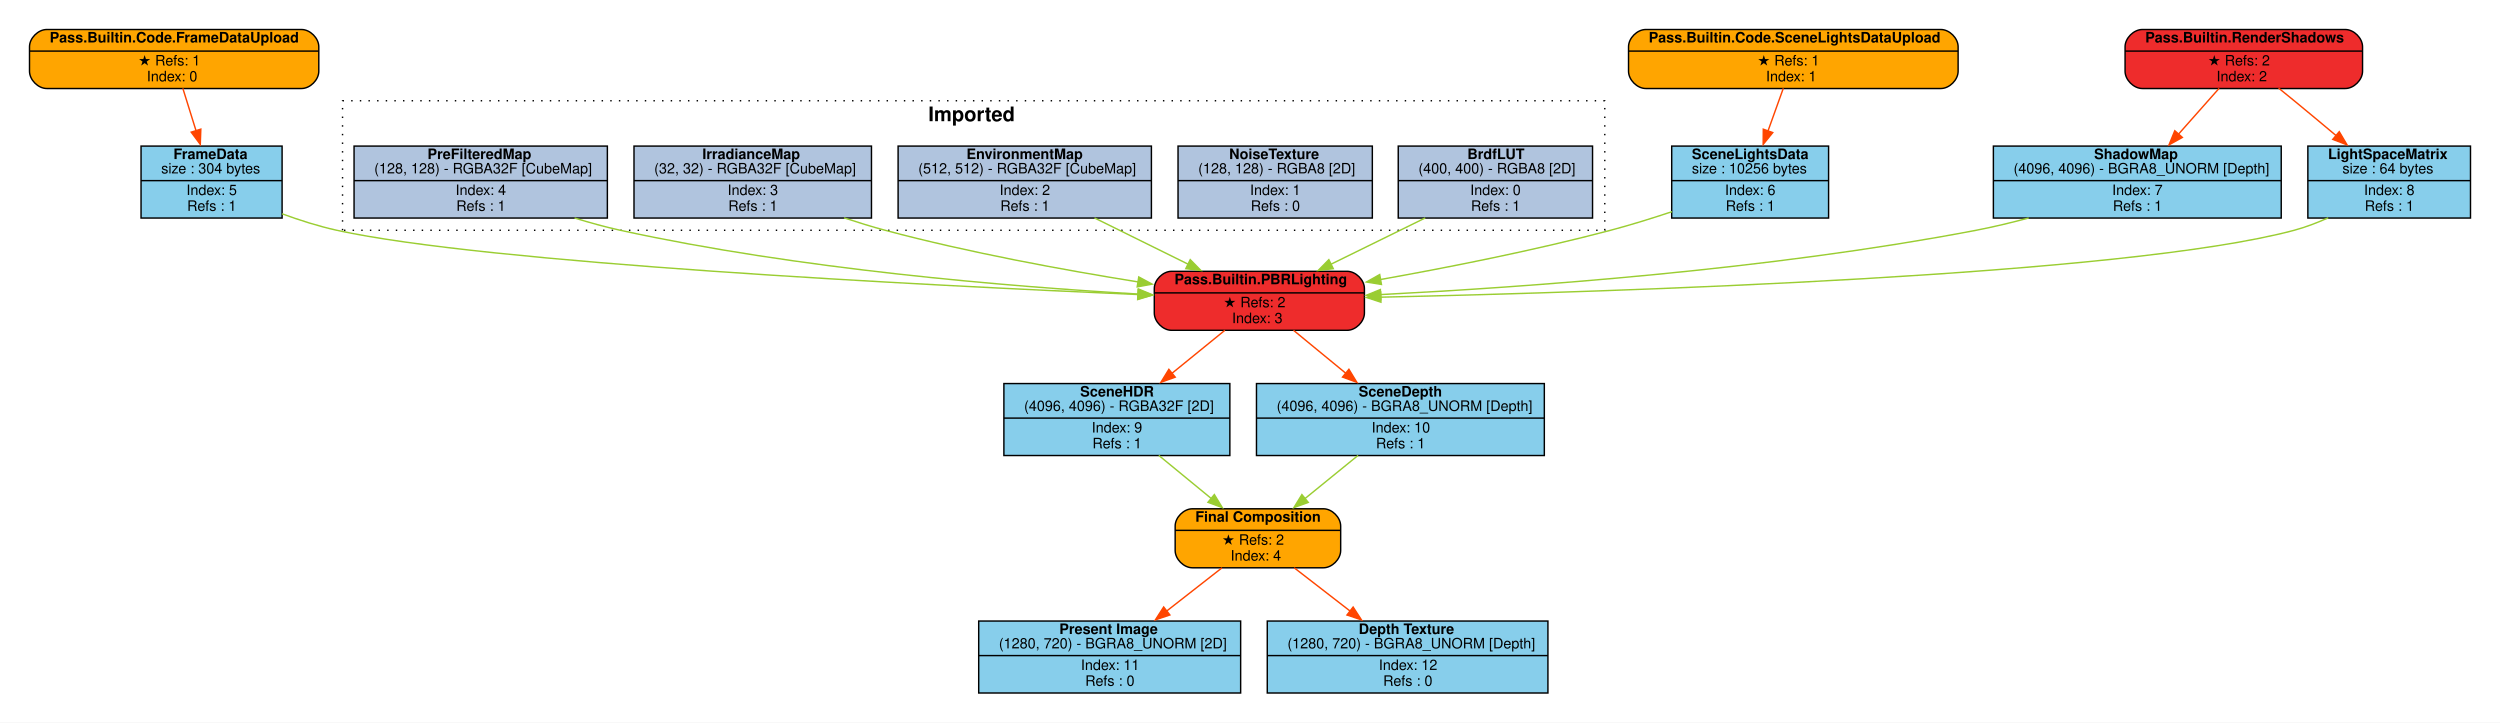
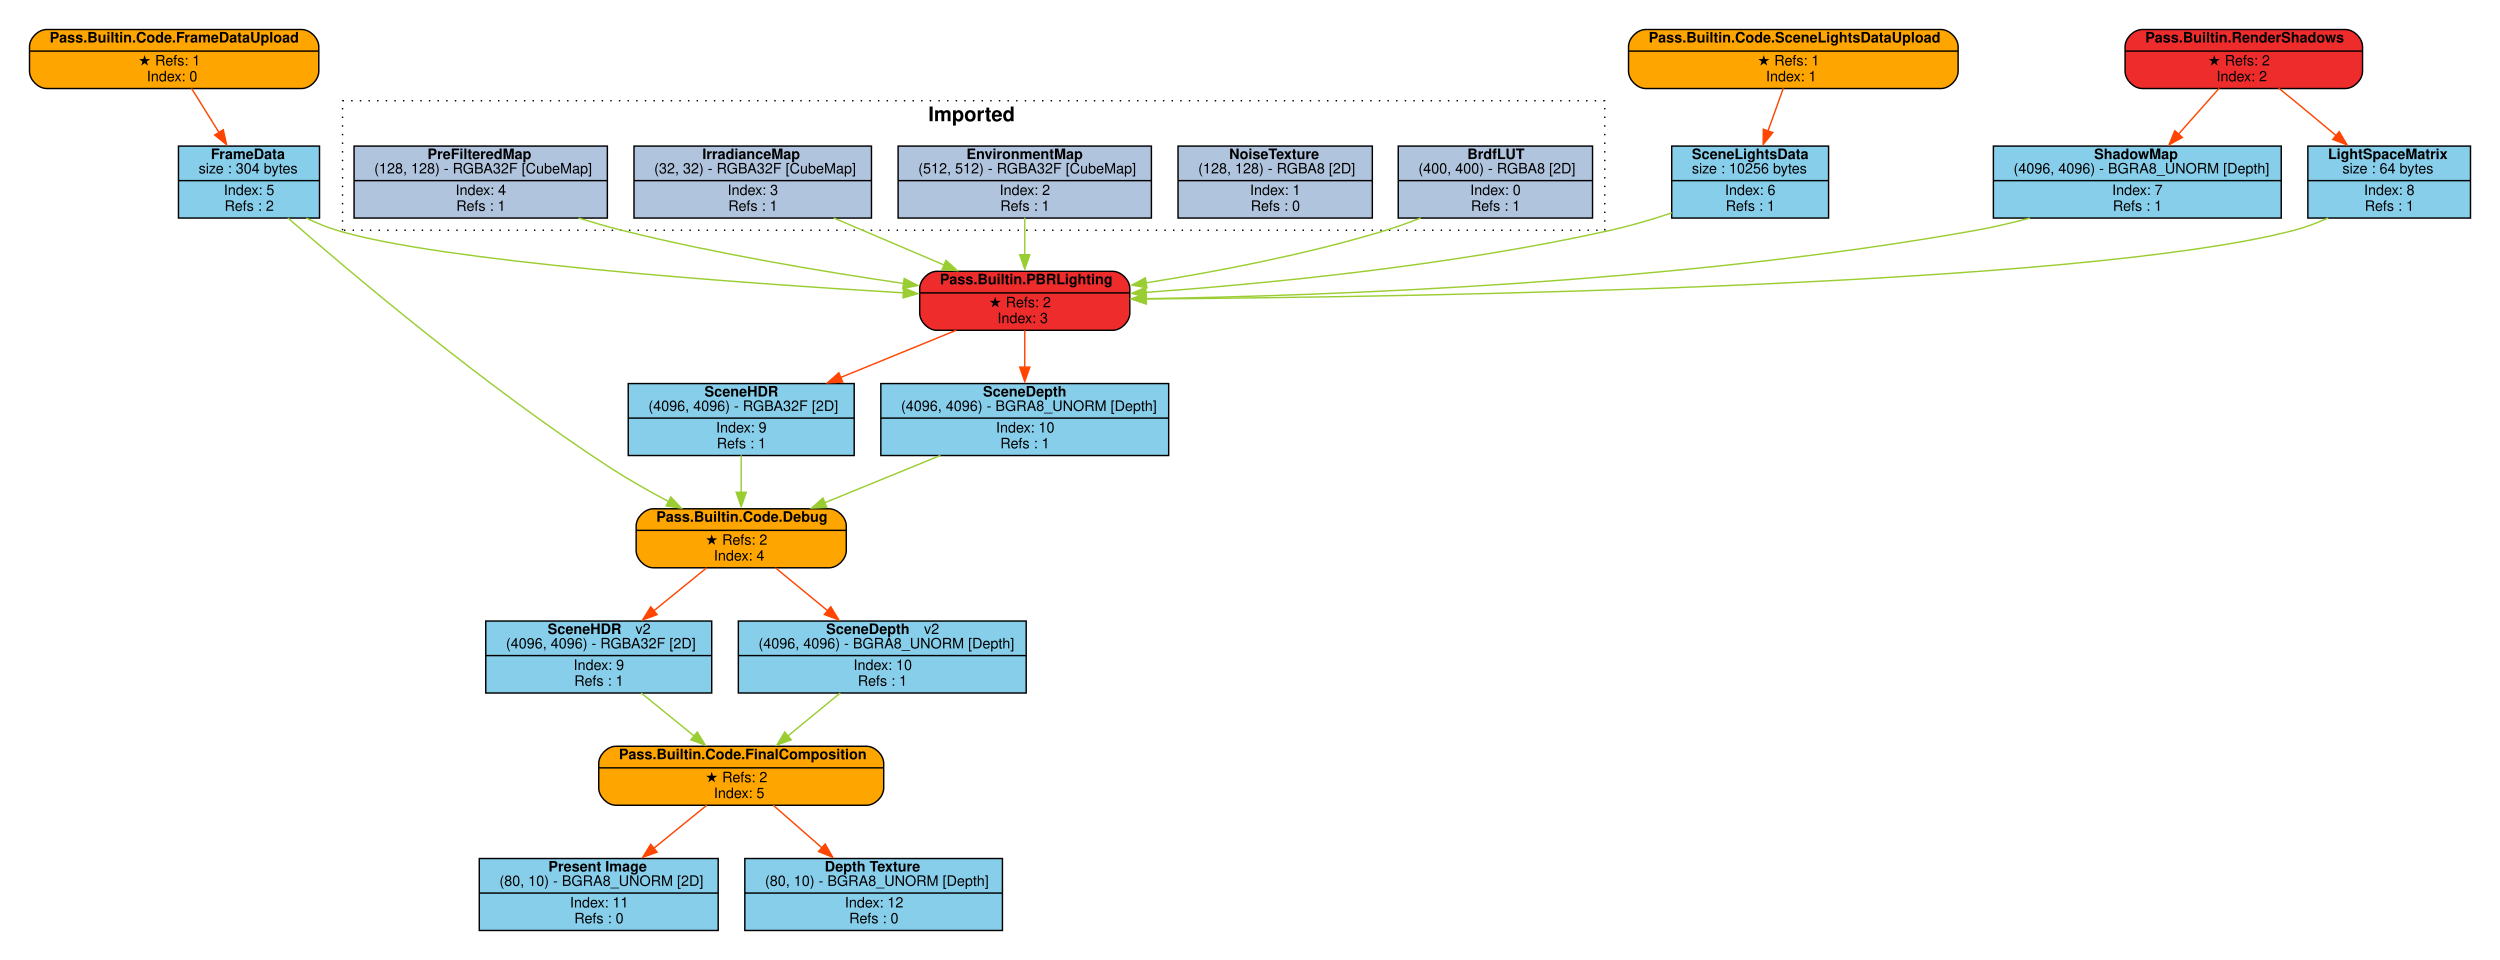
- <svg xmlns="http://www.w3.org/2000/svg" width="1737pt" height="502pt" viewBox="0.00 0.00 1737.00 502.00">
-   <g id="graph0" class="graph" transform="scale(1 1) rotate(0) translate(4 498)">
-     <polygon fill="white" stroke="none" points="-4,4 -4,-498 1733,-498 1733,4 -4,4" />
-     <g id="clust21" class="cluster">
- </g>
-     <g id="clust20" class="cluster">
+ <svg xmlns="http://www.w3.org/2000/svg" width="1737pt" height="667pt" viewBox="0.00 0.00 1737.00 667.00">
+   <g id="graph0" class="graph" transform="scale(1 1) rotate(0) translate(4 663)">
+     <polygon fill="white" stroke="none" points="-4,4 -4,-663 1733,-663 1733,4 -4,4" />
+     <g id="clust25" class="cluster">
+ </g>
+     <g id="clust24" class="cluster">
+ </g>
+     <g id="clust27" class="cluster">
+ </g>
+     <g id="clust26" class="cluster">
</g>
    <g id="clust22" class="cluster">
</g>
-     <g id="clust19" class="cluster">
- </g>
    <g id="clust23" class="cluster">
</g>
-     <g id="clust24" class="cluster">
-       <polygon fill="none" stroke="black" stroke-dasharray="1,5" points="234,-338 234,-428 1111,-428 1111,-338 234,-338" />
-       <text text-anchor="start" x="637" y="-413.8" font-family="Helvetica,sans-Serif" font-size="14.00"> </text>
-       <text text-anchor="start" x="641" y="-413.8" font-family="Helvetica,sans-Serif" font-weight="bold" font-size="14.00">Imported</text>
-       <text text-anchor="start" x="704" y="-413.8" font-family="Helvetica,sans-Serif" font-size="14.00"> </text>
+     <g id="clust28" class="cluster">
+       <polygon fill="none" stroke="black" stroke-dasharray="1,5" points="234,-503 234,-593 1111,-593 1111,-503 234,-503" />
+       <text text-anchor="start" x="637" y="-578.8" font-family="Helvetica,sans-Serif" font-size="14.00"> </text>
+       <text text-anchor="start" x="641" y="-578.8" font-family="Helvetica,sans-Serif" font-weight="bold" font-size="14.00">Imported</text>
+       <text text-anchor="start" x="704" y="-578.8" font-family="Helvetica,sans-Serif" font-size="14.00"> </text>
    </g>
    <g id="node1" class="node">
-       <path fill="orange" stroke="black" d="M28.5,-436.5C28.5,-436.5 205.5,-436.5 205.5,-436.5 211.5,-436.5 217.5,-442.5 217.5,-448.5 217.5,-448.5 217.5,-465.5 217.5,-465.5 217.5,-471.5 211.5,-477.5 205.5,-477.5 205.5,-477.5 28.5,-477.5 28.5,-477.5 22.5,-477.5 16.5,-471.5 16.5,-465.5 16.5,-465.5 16.5,-448.5 16.5,-448.5 16.5,-442.5 22.5,-436.5 28.5,-436.5" />
-       <text text-anchor="start" x="30.5" y="-468.5" font-family="Helvetica,sans-Serif" font-weight="bold" font-size="10.00">Pass.Builtin.Code.FrameDataUpload</text>
-       <polyline fill="none" stroke="black" points="16.5,-462.5 217.5,-462.5" />
-       <text text-anchor="start" x="92" y="-452.5" font-family="Helvetica,sans-Serif" font-size="10.00">★ Refs: 1</text>
-       <text text-anchor="start" x="98" y="-441.5" font-family="Helvetica,sans-Serif" font-size="10.00"> Index: 0</text>
+       <path fill="orange" stroke="black" d="M28.5,-601.5C28.5,-601.5 205.5,-601.5 205.5,-601.5 211.5,-601.5 217.5,-607.5 217.5,-613.5 217.5,-613.5 217.5,-630.5 217.5,-630.5 217.5,-636.5 211.5,-642.5 205.5,-642.5 205.5,-642.5 28.5,-642.5 28.5,-642.5 22.5,-642.5 16.5,-636.5 16.5,-630.5 16.5,-630.5 16.5,-613.5 16.5,-613.5 16.5,-607.5 22.5,-601.5 28.5,-601.5" />
+       <text text-anchor="start" x="30.5" y="-633.5" font-family="Helvetica,sans-Serif" font-weight="bold" font-size="10.00">Pass.Builtin.Code.FrameDataUpload</text>
+       <polyline fill="none" stroke="black" points="16.5,-627.5 217.5,-627.5" />
+       <text text-anchor="start" x="92" y="-617.5" font-family="Helvetica,sans-Serif" font-size="10.00">★ Refs: 1</text>
+       <text text-anchor="start" x="98" y="-606.5" font-family="Helvetica,sans-Serif" font-size="10.00"> Index: 0</text>
+     </g>
+     <g id="node12" class="node">
+       <polygon fill="skyblue" stroke="black" points="120,-511.5 120,-561.5 218,-561.5 218,-511.5 120,-511.5" />
+       <text text-anchor="start" x="142.5" y="-552.5" font-family="Helvetica,sans-Serif" font-weight="bold" font-size="10.00">FrameData</text>
+       <text text-anchor="start" x="134" y="-542.5" font-family="Helvetica,sans-Serif" font-size="10.00">size : 304 bytes</text>
+       <polyline fill="none" stroke="black" points="120,-537.5 218,-537.5" />
+       <text text-anchor="start" x="151.5" y="-527.5" font-family="Helvetica,sans-Serif" font-size="10.00">Index: 5</text>
+       <text text-anchor="start" x="152" y="-516.5" font-family="Helvetica,sans-Serif" font-size="10.00">Refs : 2</text>
+     </g>
+     <g id="edge1" class="edge">
+       <path fill="none" stroke="orangered" d="M129.06,-601.63C134.74,-592.51 141.69,-581.35 148.19,-570.92" />
+       <polygon fill="orangered" stroke="orangered" points="151.11,-572.86 153.42,-562.52 145.16,-569.16 151.11,-572.86" />
+     </g>
+     <g id="node2" class="node">
+       <path fill="orange" stroke="black" d="M1139.5,-601.5C1139.5,-601.5 1344.5,-601.5 1344.5,-601.5 1350.5,-601.5 1356.5,-607.5 1356.5,-613.5 1356.5,-613.5 1356.5,-630.5 1356.5,-630.5 1356.5,-636.5 1350.5,-642.5 1344.5,-642.5 1344.5,-642.5 1139.5,-642.5 1139.5,-642.5 1133.5,-642.5 1127.5,-636.5 1127.5,-630.5 1127.5,-630.5 1127.5,-613.5 1127.5,-613.5 1127.5,-607.5 1133.5,-601.5 1139.5,-601.5" />
+       <text text-anchor="start" x="1141.5" y="-633.5" font-family="Helvetica,sans-Serif" font-weight="bold" font-size="10.00">Pass.Builtin.Code.SceneLightsDataUpload</text>
+       <polyline fill="none" stroke="black" points="1127.5,-627.5 1356.5,-627.5" />
+       <text text-anchor="start" x="1217" y="-617.5" font-family="Helvetica,sans-Serif" font-size="10.00">★ Refs: 1</text>
+       <text text-anchor="start" x="1223" y="-606.5" font-family="Helvetica,sans-Serif" font-size="10.00"> Index: 1</text>
+     </g>
+     <g id="node13" class="node">
+       <polygon fill="skyblue" stroke="black" points="1157.5,-511.5 1157.5,-561.5 1266.5,-561.5 1266.5,-511.5 1157.5,-511.5" />
+       <text text-anchor="start" x="1171.5" y="-552.5" font-family="Helvetica,sans-Serif" font-weight="bold" font-size="10.00">SceneLightsData</text>
+       <text text-anchor="start" x="1171.5" y="-542.5" font-family="Helvetica,sans-Serif" font-size="10.00">size : 10256 bytes</text>
+       <polyline fill="none" stroke="black" points="1157.5,-537.5 1266.5,-537.5" />
+       <text text-anchor="start" x="1194.5" y="-527.5" font-family="Helvetica,sans-Serif" font-size="10.00">Index: 6</text>
+       <text text-anchor="start" x="1195" y="-516.5" font-family="Helvetica,sans-Serif" font-size="10.00">Refs : 1</text>
+     </g>
+     <g id="edge2" class="edge">
+       <path fill="none" stroke="orangered" d="M1235.04,-601.63C1231.86,-592.79 1228,-582.04 1224.36,-571.89" />
+       <polygon fill="orangered" stroke="orangered" points="1227.71,-570.88 1221.04,-562.66 1221.13,-573.25 1227.71,-570.88" />
+     </g>
+     <g id="node3" class="node">
+       <path fill="#ee2c2c" stroke="black" d="M1484.5,-601.5C1484.5,-601.5 1625.5,-601.5 1625.5,-601.5 1631.5,-601.5 1637.5,-607.5 1637.5,-613.5 1637.5,-613.5 1637.5,-630.5 1637.5,-630.5 1637.5,-636.5 1631.5,-642.5 1625.5,-642.5 1625.5,-642.5 1484.5,-642.5 1484.5,-642.5 1478.5,-642.5 1472.5,-636.5 1472.5,-630.5 1472.5,-630.5 1472.5,-613.5 1472.5,-613.5 1472.5,-607.5 1478.5,-601.5 1484.5,-601.5" />
+       <text text-anchor="start" x="1486.5" y="-633.5" font-family="Helvetica,sans-Serif" font-weight="bold" font-size="10.00">Pass.Builtin.RenderShadows</text>
+       <polyline fill="none" stroke="black" points="1472.5,-627.5 1637.5,-627.5" />
+       <text text-anchor="start" x="1530" y="-617.5" font-family="Helvetica,sans-Serif" font-size="10.00">★ Refs: 2</text>
+       <text text-anchor="start" x="1536" y="-606.5" font-family="Helvetica,sans-Serif" font-size="10.00"> Index: 2</text>
+     </g>
+     <g id="node14" class="node">
+       <polygon fill="skyblue" stroke="black" points="1381,-511.5 1381,-561.5 1581,-561.5 1581,-511.5 1381,-511.5" />
+       <text text-anchor="start" x="1451" y="-552.5" font-family="Helvetica,sans-Serif" font-weight="bold" font-size="10.00">ShadowMap</text>
+       <text text-anchor="start" x="1395" y="-542.5" font-family="Helvetica,sans-Serif" font-size="10.00">(4096, 4096) - BGRA8_UNORM [Depth]</text>
+       <polyline fill="none" stroke="black" points="1381,-537.5 1581,-537.5" />
+       <text text-anchor="start" x="1463.5" y="-527.5" font-family="Helvetica,sans-Serif" font-size="10.00">Index: 7</text>
+       <text text-anchor="start" x="1464" y="-516.5" font-family="Helvetica,sans-Serif" font-size="10.00">Refs : 1</text>
+     </g>
+     <g id="edge3" class="edge">
+       <path fill="none" stroke="orangered" d="M1537.84,-601.63C1529.41,-592.13 1519.04,-580.43 1509.48,-569.64" />
+       <polygon fill="orangered" stroke="orangered" points="1512.29,-567.53 1503.04,-562.37 1507.05,-572.17 1512.29,-567.53" />
+     </g>
+     <g id="node15" class="node">
+       <polygon fill="skyblue" stroke="black" points="1599.5,-511.5 1599.5,-561.5 1712.5,-561.5 1712.5,-511.5 1599.5,-511.5" />
+       <text text-anchor="start" x="1613.5" y="-552.5" font-family="Helvetica,sans-Serif" font-weight="bold" font-size="10.00">LightSpaceMatrix</text>
+       <text text-anchor="start" x="1623.5" y="-542.5" font-family="Helvetica,sans-Serif" font-size="10.00">size : 64 bytes</text>
+       <polyline fill="none" stroke="black" points="1599.5,-537.5 1712.5,-537.5" />
+       <text text-anchor="start" x="1638.5" y="-527.5" font-family="Helvetica,sans-Serif" font-size="10.00">Index: 8</text>
+       <text text-anchor="start" x="1639" y="-516.5" font-family="Helvetica,sans-Serif" font-size="10.00">Refs : 1</text>
+     </g>
+     <g id="edge4" class="edge">
+       <path fill="none" stroke="orangered" d="M1579.16,-601.8C1582.81,-598.86 1586.51,-595.86 1590,-593 1599.47,-585.23 1609.64,-576.75 1619.08,-568.82" />
+       <polygon fill="orangered" stroke="orangered" points="1621.31,-571.51 1626.71,-562.39 1616.8,-566.16 1621.31,-571.51" />
+     </g>
+     <g id="node4" class="node">
+       <path fill="#ee2c2c" stroke="black" d="M647,-433.5C647,-433.5 769,-433.5 769,-433.5 775,-433.5 781,-439.5 781,-445.5 781,-445.5 781,-462.5 781,-462.5 781,-468.5 775,-474.5 769,-474.5 769,-474.5 647,-474.5 647,-474.5 641,-474.5 635,-468.5 635,-462.5 635,-462.5 635,-445.5 635,-445.5 635,-439.5 641,-433.5 647,-433.5" />
+       <text text-anchor="start" x="649" y="-465.5" font-family="Helvetica,sans-Serif" font-weight="bold" font-size="10.00">Pass.Builtin.PBRLighting</text>
+       <polyline fill="none" stroke="black" points="635,-459.5 781,-459.5" />
+       <text text-anchor="start" x="683" y="-449.5" font-family="Helvetica,sans-Serif" font-size="10.00">★ Refs: 2</text>
+       <text text-anchor="start" x="689" y="-438.5" font-family="Helvetica,sans-Serif" font-size="10.00"> Index: 3</text>
+     </g>
+     <g id="node16" class="node">
+       <polygon fill="skyblue" stroke="black" points="432.5,-346.5 432.5,-396.5 589.5,-396.5 589.5,-346.5 432.5,-346.5" />
+       <text text-anchor="start" x="485.5" y="-387.5" font-family="Helvetica,sans-Serif" font-weight="bold" font-size="10.00">SceneHDR</text>
+       <text text-anchor="start" x="446.5" y="-377.5" font-family="Helvetica,sans-Serif" font-size="10.00">(4096, 4096) - RGBA32F [2D]</text>
+       <polyline fill="none" stroke="black" points="432.5,-372.5 589.5,-372.5" />
+       <text text-anchor="start" x="493.5" y="-362.5" font-family="Helvetica,sans-Serif" font-size="10.00">Index: 9</text>
+       <text text-anchor="start" x="494" y="-351.5" font-family="Helvetica,sans-Serif" font-size="10.00">Refs : 1</text>
+     </g>
+     <g id="edge5" class="edge">
+       <path fill="none" stroke="orangered" d="M660.31,-433.51C636.19,-423.65 606.46,-411.51 579.9,-400.65" />
+       <polygon fill="orangered" stroke="orangered" points="581.49,-397.52 570.91,-396.98 578.84,-404 581.49,-397.52" />
+     </g>
+     <g id="node17" class="node">
+       <polygon fill="skyblue" stroke="black" points="608,-346.5 608,-396.5 808,-396.5 808,-346.5 608,-346.5" />
+       <text text-anchor="start" x="679" y="-387.5" font-family="Helvetica,sans-Serif" font-weight="bold" font-size="10.00">SceneDepth</text>
+       <text text-anchor="start" x="622" y="-377.5" font-family="Helvetica,sans-Serif" font-size="10.00">(4096, 4096) - BGRA8_UNORM [Depth]</text>
+       <polyline fill="none" stroke="black" points="608,-372.5 808,-372.5" />
+       <text text-anchor="start" x="688" y="-362.5" font-family="Helvetica,sans-Serif" font-size="10.00">Index: 10</text>
+       <text text-anchor="start" x="691" y="-351.5" font-family="Helvetica,sans-Serif" font-size="10.00">Refs : 1</text>
+     </g>
+     <g id="edge6" class="edge">
+       <path fill="none" stroke="orangered" d="M708,-433.51C708,-425.75 708,-416.56 708,-407.71" />
+       <polygon fill="orangered" stroke="orangered" points="711.5,-407.92 708,-397.92 704.5,-407.92 711.5,-407.92" />
+     </g>
+     <g id="node5" class="node">
+       <path fill="orange" stroke="black" d="M450,-268.5C450,-268.5 572,-268.5 572,-268.5 578,-268.5 584,-274.5 584,-280.5 584,-280.5 584,-297.5 584,-297.5 584,-303.5 578,-309.5 572,-309.5 572,-309.5 450,-309.5 450,-309.5 444,-309.5 438,-303.5 438,-297.5 438,-297.5 438,-280.5 438,-280.5 438,-274.5 444,-268.5 450,-268.5" />
+       <text text-anchor="start" x="452" y="-300.5" font-family="Helvetica,sans-Serif" font-weight="bold" font-size="10.00">Pass.Builtin.Code.Debug</text>
+       <polyline fill="none" stroke="black" points="438,-294.5 584,-294.5" />
+       <text text-anchor="start" x="486" y="-284.5" font-family="Helvetica,sans-Serif" font-size="10.00">★ Refs: 2</text>
+       <text text-anchor="start" x="492" y="-273.5" font-family="Helvetica,sans-Serif" font-size="10.00"> Index: 4</text>
+     </g>
+     <g id="node18" class="node">
+       <polygon fill="skyblue" stroke="black" points="333.5,-181.5 333.5,-231.5 490.5,-231.5 490.5,-181.5 333.5,-181.5" />
+       <text text-anchor="start" x="376.5" y="-222.5" font-family="Helvetica,sans-Serif" font-weight="bold" font-size="10.00">SceneHDR</text>
+       <text text-anchor="start" x="427.5" y="-222.5" font-family="Helvetica,sans-Serif" font-size="10.00">   </text>
+       <text text-anchor="start" x="437.5" y="-222.5" font-family="Helvetica,sans-Serif" font-size="10.00">v2</text>
+       <text text-anchor="start" x="347.5" y="-212.5" font-family="Helvetica,sans-Serif" font-size="10.00">(4096, 4096) - RGBA32F [2D]</text>
+       <polyline fill="none" stroke="black" points="333.5,-207.5 490.5,-207.5" />
+       <text text-anchor="start" x="394.5" y="-197.5" font-family="Helvetica,sans-Serif" font-size="10.00">Index: 9</text>
+       <text text-anchor="start" x="395" y="-186.5" font-family="Helvetica,sans-Serif" font-size="10.00">Refs : 1</text>
+     </g>
+     <g id="edge7" class="edge">
+       <path fill="none" stroke="orangered" d="M487.03,-268.51C475.98,-259.53 462.59,-248.64 450.2,-238.56" />
+       <polygon fill="orangered" stroke="orangered" points="452.54,-235.96 442.58,-232.36 448.13,-241.39 452.54,-235.96" />
+     </g>
+     <g id="node19" class="node">
+       <polygon fill="skyblue" stroke="black" points="509,-181.5 509,-231.5 709,-231.5 709,-181.5 509,-181.5" />
+       <text text-anchor="start" x="570" y="-222.5" font-family="Helvetica,sans-Serif" font-weight="bold" font-size="10.00">SceneDepth</text>
+       <text text-anchor="start" x="628" y="-222.5" font-family="Helvetica,sans-Serif" font-size="10.00">   </text>
+       <text text-anchor="start" x="638" y="-222.5" font-family="Helvetica,sans-Serif" font-size="10.00">v2</text>
+       <text text-anchor="start" x="523" y="-212.5" font-family="Helvetica,sans-Serif" font-size="10.00">(4096, 4096) - BGRA8_UNORM [Depth]</text>
+       <polyline fill="none" stroke="black" points="509,-207.5 709,-207.5" />
+       <text text-anchor="start" x="589" y="-197.5" font-family="Helvetica,sans-Serif" font-size="10.00">Index: 10</text>
+       <text text-anchor="start" x="592" y="-186.5" font-family="Helvetica,sans-Serif" font-size="10.00">Refs : 1</text>
+     </g>
+     <g id="edge8" class="edge">
+       <path fill="none" stroke="orangered" d="M534.72,-268.51C545.66,-259.53 558.92,-248.64 571.18,-238.56" />
+       <polygon fill="orangered" stroke="orangered" points="573.22,-241.42 578.73,-232.37 568.78,-236.01 573.22,-241.42" />
+     </g>
+     <g id="node6" class="node">
+       <path fill="orange" stroke="black" d="M424,-103.5C424,-103.5 598,-103.5 598,-103.5 604,-103.5 610,-109.5 610,-115.5 610,-115.5 610,-132.5 610,-132.5 610,-138.5 604,-144.5 598,-144.5 598,-144.5 424,-144.5 424,-144.5 418,-144.5 412,-138.5 412,-132.5 412,-132.5 412,-115.5 412,-115.5 412,-109.5 418,-103.5 424,-103.5" />
+       <text text-anchor="start" x="426" y="-135.5" font-family="Helvetica,sans-Serif" font-weight="bold" font-size="10.00">Pass.Builtin.Code.FinalComposition</text>
+       <polyline fill="none" stroke="black" points="412,-129.5 610,-129.5" />
+       <text text-anchor="start" x="486" y="-119.5" font-family="Helvetica,sans-Serif" font-size="10.00">★ Refs: 2</text>
+       <text text-anchor="start" x="492" y="-108.5" font-family="Helvetica,sans-Serif" font-size="10.00"> Index: 5</text>
+     </g>
+     <g id="node20" class="node">
+       <polygon fill="skyblue" stroke="black" points="329,-16.5 329,-66.5 495,-66.5 495,-16.5 329,-16.5" />
+       <text text-anchor="start" x="377" y="-57.5" font-family="Helvetica,sans-Serif" font-weight="bold" font-size="10.00">Present Image</text>
+       <text text-anchor="start" x="343" y="-47.5" font-family="Helvetica,sans-Serif" font-size="10.00">(80, 10) - BGRA8_UNORM [2D]</text>
+       <polyline fill="none" stroke="black" points="329,-42.5 495,-42.5" />
+       <text text-anchor="start" x="392" y="-32.5" font-family="Helvetica,sans-Serif" font-size="10.00">Index: 11</text>
+       <text text-anchor="start" x="395" y="-21.5" font-family="Helvetica,sans-Serif" font-size="10.00">Refs : 0</text>
+     </g>
+     <g id="edge9" class="edge">
+       <path fill="none" stroke="orangered" d="M487.03,-103.51C475.98,-94.53 462.59,-83.64 450.2,-73.56" />
+       <polygon fill="orangered" stroke="orangered" points="452.54,-70.96 442.58,-67.36 448.13,-76.39 452.54,-70.96" />
+     </g>
+     <g id="node21" class="node">
+       <polygon fill="skyblue" stroke="black" points="513.5,-16.5 513.5,-66.5 692.5,-66.5 692.5,-16.5 513.5,-16.5" />
+       <text text-anchor="start" x="569" y="-57.5" font-family="Helvetica,sans-Serif" font-weight="bold" font-size="10.00">Depth Texture</text>
+       <text text-anchor="start" x="527.5" y="-47.5" font-family="Helvetica,sans-Serif" font-size="10.00">(80, 10) - BGRA8_UNORM [Depth]</text>
+       <polyline fill="none" stroke="black" points="513.5,-42.5 692.5,-42.5" />
+       <text text-anchor="start" x="583" y="-32.5" font-family="Helvetica,sans-Serif" font-size="10.00">Index: 12</text>
+       <text text-anchor="start" x="586" y="-21.5" font-family="Helvetica,sans-Serif" font-size="10.00">Refs : 0</text>
+     </g>
+     <g id="edge10" class="edge">
+       <path fill="none" stroke="orangered" d="M533.27,-103.51C543.44,-94.61 555.74,-83.85 567.16,-73.86" />
+       <polygon fill="orangered" stroke="orangered" points="569.32,-76.62 574.54,-67.4 564.71,-71.36 569.32,-76.62" />
+     </g>
+     <g id="node7" class="node">
+       <polygon fill="lightsteelblue" stroke="black" points="967.5,-511.5 967.5,-561.5 1102.5,-561.5 1102.5,-511.5 967.5,-511.5" />
+       <text text-anchor="start" x="1015.5" y="-552.5" font-family="Helvetica,sans-Serif" font-weight="bold" font-size="10.00">BrdfLUT</text>
+       <text text-anchor="start" x="981.5" y="-542.5" font-family="Helvetica,sans-Serif" font-size="10.00">(400, 400) - RGBA8 [2D]</text>
+       <polyline fill="none" stroke="black" points="967.5,-537.5 1102.5,-537.5" />
+       <text text-anchor="start" x="1017.5" y="-527.5" font-family="Helvetica,sans-Serif" font-size="10.00">Index: 0</text>
+       <text text-anchor="start" x="1018" y="-516.5" font-family="Helvetica,sans-Serif" font-size="10.00">Refs : 1</text>
+     </g>
+     <g id="edge11" class="edge">
+       <path fill="none" stroke="#9acd32" d="M983.22,-511.61C975.21,-508.43 966.96,-505.43 959,-503 904.48,-486.34 841.46,-474.31 792.2,-466.46" />
+       <polygon fill="#9acd32" stroke="#9acd32" points="792.87,-463.03 782.45,-464.94 791.79,-469.94 792.87,-463.03" />
+     </g>
+     <g id="node8" class="node">
+       <polygon fill="lightsteelblue" stroke="black" points="814.5,-511.5 814.5,-561.5 949.5,-561.5 949.5,-511.5 814.5,-511.5" />
+       <text text-anchor="start" x="850" y="-552.5" font-family="Helvetica,sans-Serif" font-weight="bold" font-size="10.00">NoiseTexture</text>
+       <text text-anchor="start" x="828.5" y="-542.5" font-family="Helvetica,sans-Serif" font-size="10.00">(128, 128) - RGBA8 [2D]</text>
+       <polyline fill="none" stroke="black" points="814.5,-537.5 949.5,-537.5" />
+       <text text-anchor="start" x="864.5" y="-527.5" font-family="Helvetica,sans-Serif" font-size="10.00">Index: 1</text>
+       <text text-anchor="start" x="865" y="-516.5" font-family="Helvetica,sans-Serif" font-size="10.00">Refs : 0</text>
+     </g>
+     <g id="node9" class="node">
+       <polygon fill="lightsteelblue" stroke="black" points="620,-511.5 620,-561.5 796,-561.5 796,-511.5 620,-511.5" />
+       <text text-anchor="start" x="667.5" y="-552.5" font-family="Helvetica,sans-Serif" font-weight="bold" font-size="10.00">EnvironmentMap</text>
+       <text text-anchor="start" x="634" y="-542.5" font-family="Helvetica,sans-Serif" font-size="10.00">(512, 512) - RGBA32F [CubeMap]</text>
+       <polyline fill="none" stroke="black" points="620,-537.5 796,-537.5" />
+       <text text-anchor="start" x="690.5" y="-527.5" font-family="Helvetica,sans-Serif" font-size="10.00">Index: 2</text>
+       <text text-anchor="start" x="691" y="-516.5" font-family="Helvetica,sans-Serif" font-size="10.00">Refs : 1</text>
+     </g>
+     <g id="edge12" class="edge">
+       <path fill="none" stroke="#9acd32" d="M708,-511.78C708,-503.62 708,-494.36 708,-485.72" />
+       <polygon fill="#9acd32" stroke="#9acd32" points="711.5,-486 708,-476 704.5,-486 711.5,-486" />
+     </g>
+     <g id="node10" class="node">
+       <polygon fill="lightsteelblue" stroke="black" points="436.5,-511.5 436.5,-561.5 601.5,-561.5 601.5,-511.5 436.5,-511.5" />
+       <text text-anchor="start" x="484" y="-552.5" font-family="Helvetica,sans-Serif" font-weight="bold" font-size="10.00">IrradianceMap</text>
+       <text text-anchor="start" x="450.5" y="-542.5" font-family="Helvetica,sans-Serif" font-size="10.00">(32, 32) - RGBA32F [CubeMap]</text>
+       <polyline fill="none" stroke="black" points="436.5,-537.5 601.5,-537.5" />
+       <text text-anchor="start" x="501.5" y="-527.5" font-family="Helvetica,sans-Serif" font-size="10.00">Index: 3</text>
+       <text text-anchor="start" x="502" y="-516.5" font-family="Helvetica,sans-Serif" font-size="10.00">Refs : 1</text>
+     </g>
+     <g id="edge13" class="edge">
+       <path fill="none" stroke="#9acd32" d="M575.19,-511.57C599.46,-501.23 627.78,-489.17 652.02,-478.84" />
+       <polygon fill="#9acd32" stroke="#9acd32" points="653.27,-482.12 661.1,-474.98 650.52,-475.68 653.27,-482.12" />
    </g>
    <g id="node11" class="node">
-       <polygon fill="skyblue" stroke="black" points="94,-346.5 94,-396.5 192,-396.5 192,-346.5 94,-346.5" />
-       <text text-anchor="start" x="116.5" y="-387.5" font-family="Helvetica,sans-Serif" font-weight="bold" font-size="10.00">FrameData</text>
-       <text text-anchor="start" x="108" y="-377.5" font-family="Helvetica,sans-Serif" font-size="10.00">size : 304 bytes</text>
-       <polyline fill="none" stroke="black" points="94,-372.5 192,-372.5" />
-       <text text-anchor="start" x="125.5" y="-362.5" font-family="Helvetica,sans-Serif" font-size="10.00">Index: 5</text>
-       <text text-anchor="start" x="126" y="-351.5" font-family="Helvetica,sans-Serif" font-size="10.00">Refs : 1</text>
-     </g>
-     <g id="edge1" class="edge">
-       <path fill="none" stroke="orangered" d="M123.03,-436.63C125.76,-427.88 129.06,-417.27 132.19,-407.22" />
-       <polygon fill="orangered" stroke="orangered" points="135.53,-408.27 135.16,-397.68 128.85,-406.18 135.53,-408.27" />
-     </g>
-     <g id="node2" class="node">
-       <path fill="orange" stroke="black" d="M1139.5,-436.5C1139.5,-436.5 1344.5,-436.5 1344.5,-436.5 1350.5,-436.5 1356.5,-442.5 1356.5,-448.5 1356.5,-448.5 1356.5,-465.5 1356.5,-465.5 1356.5,-471.5 1350.5,-477.5 1344.5,-477.5 1344.5,-477.5 1139.5,-477.5 1139.5,-477.5 1133.5,-477.5 1127.5,-471.5 1127.5,-465.5 1127.5,-465.5 1127.5,-448.5 1127.5,-448.5 1127.5,-442.5 1133.5,-436.5 1139.5,-436.5" />
-       <text text-anchor="start" x="1141.5" y="-468.5" font-family="Helvetica,sans-Serif" font-weight="bold" font-size="10.00">Pass.Builtin.Code.SceneLightsDataUpload</text>
-       <polyline fill="none" stroke="black" points="1127.5,-462.5 1356.5,-462.5" />
-       <text text-anchor="start" x="1217" y="-452.5" font-family="Helvetica,sans-Serif" font-size="10.00">★ Refs: 1</text>
-       <text text-anchor="start" x="1223" y="-441.5" font-family="Helvetica,sans-Serif" font-size="10.00"> Index: 1</text>
-     </g>
-     <g id="node12" class="node">
-       <polygon fill="skyblue" stroke="black" points="1157.5,-346.5 1157.5,-396.5 1266.5,-396.5 1266.5,-346.5 1157.5,-346.5" />
-       <text text-anchor="start" x="1171.5" y="-387.5" font-family="Helvetica,sans-Serif" font-weight="bold" font-size="10.00">SceneLightsData</text>
-       <text text-anchor="start" x="1171.5" y="-377.5" font-family="Helvetica,sans-Serif" font-size="10.00">size : 10256 bytes</text>
-       <polyline fill="none" stroke="black" points="1157.5,-372.5 1266.5,-372.5" />
-       <text text-anchor="start" x="1194.5" y="-362.5" font-family="Helvetica,sans-Serif" font-size="10.00">Index: 6</text>
-       <text text-anchor="start" x="1195" y="-351.5" font-family="Helvetica,sans-Serif" font-size="10.00">Refs : 1</text>
-     </g>
-     <g id="edge2" class="edge">
-       <path fill="none" stroke="orangered" d="M1235.04,-436.63C1231.86,-427.79 1228,-417.04 1224.36,-406.89" />
-       <polygon fill="orangered" stroke="orangered" points="1227.71,-405.88 1221.04,-397.66 1221.13,-408.25 1227.71,-405.88" />
-     </g>
-     <g id="node3" class="node">
-       <path fill="#ee2c2c" stroke="black" d="M1484.5,-436.5C1484.5,-436.5 1625.5,-436.5 1625.5,-436.5 1631.5,-436.5 1637.5,-442.5 1637.5,-448.5 1637.5,-448.5 1637.5,-465.5 1637.5,-465.5 1637.5,-471.5 1631.5,-477.5 1625.5,-477.5 1625.5,-477.5 1484.5,-477.5 1484.5,-477.5 1478.5,-477.5 1472.5,-471.5 1472.5,-465.5 1472.5,-465.5 1472.5,-448.5 1472.5,-448.5 1472.5,-442.5 1478.5,-436.5 1484.5,-436.5" />
-       <text text-anchor="start" x="1486.5" y="-468.5" font-family="Helvetica,sans-Serif" font-weight="bold" font-size="10.00">Pass.Builtin.RenderShadows</text>
-       <polyline fill="none" stroke="black" points="1472.5,-462.5 1637.5,-462.5" />
-       <text text-anchor="start" x="1530" y="-452.5" font-family="Helvetica,sans-Serif" font-size="10.00">★ Refs: 2</text>
-       <text text-anchor="start" x="1536" y="-441.5" font-family="Helvetica,sans-Serif" font-size="10.00"> Index: 2</text>
-     </g>
-     <g id="node13" class="node">
-       <polygon fill="skyblue" stroke="black" points="1381,-346.5 1381,-396.5 1581,-396.5 1581,-346.5 1381,-346.5" />
-       <text text-anchor="start" x="1451" y="-387.5" font-family="Helvetica,sans-Serif" font-weight="bold" font-size="10.00">ShadowMap</text>
-       <text text-anchor="start" x="1395" y="-377.5" font-family="Helvetica,sans-Serif" font-size="10.00">(4096, 4096) - BGRA8_UNORM [Depth]</text>
-       <polyline fill="none" stroke="black" points="1381,-372.5 1581,-372.5" />
-       <text text-anchor="start" x="1463.5" y="-362.5" font-family="Helvetica,sans-Serif" font-size="10.00">Index: 7</text>
-       <text text-anchor="start" x="1464" y="-351.5" font-family="Helvetica,sans-Serif" font-size="10.00">Refs : 1</text>
-     </g>
-     <g id="edge3" class="edge">
-       <path fill="none" stroke="orangered" d="M1537.84,-436.63C1529.41,-427.13 1519.04,-415.43 1509.48,-404.64" />
-       <polygon fill="orangered" stroke="orangered" points="1512.29,-402.53 1503.04,-397.37 1507.05,-407.17 1512.29,-402.53" />
-     </g>
-     <g id="node14" class="node">
-       <polygon fill="skyblue" stroke="black" points="1599.5,-346.5 1599.5,-396.5 1712.5,-396.5 1712.5,-346.5 1599.5,-346.5" />
-       <text text-anchor="start" x="1613.5" y="-387.5" font-family="Helvetica,sans-Serif" font-weight="bold" font-size="10.00">LightSpaceMatrix</text>
-       <text text-anchor="start" x="1623.5" y="-377.5" font-family="Helvetica,sans-Serif" font-size="10.00">size : 64 bytes</text>
-       <polyline fill="none" stroke="black" points="1599.5,-372.5 1712.5,-372.5" />
-       <text text-anchor="start" x="1638.5" y="-362.5" font-family="Helvetica,sans-Serif" font-size="10.00">Index: 8</text>
-       <text text-anchor="start" x="1639" y="-351.5" font-family="Helvetica,sans-Serif" font-size="10.00">Refs : 1</text>
-     </g>
-     <g id="edge4" class="edge">
-       <path fill="none" stroke="orangered" d="M1579.16,-436.8C1582.81,-433.86 1586.51,-430.86 1590,-428 1599.47,-420.23 1609.64,-411.75 1619.08,-403.82" />
-       <polygon fill="orangered" stroke="orangered" points="1621.31,-406.51 1626.71,-397.39 1616.8,-401.16 1621.31,-406.51" />
-     </g>
-     <g id="node4" class="node">
-       <path fill="#ee2c2c" stroke="black" d="M810,-268.5C810,-268.5 932,-268.5 932,-268.5 938,-268.5 944,-274.5 944,-280.5 944,-280.5 944,-297.5 944,-297.5 944,-303.5 938,-309.5 932,-309.5 932,-309.5 810,-309.5 810,-309.5 804,-309.5 798,-303.5 798,-297.5 798,-297.5 798,-280.5 798,-280.5 798,-274.5 804,-268.5 810,-268.5" />
-       <text text-anchor="start" x="812" y="-300.5" font-family="Helvetica,sans-Serif" font-weight="bold" font-size="10.00">Pass.Builtin.PBRLighting</text>
-       <polyline fill="none" stroke="black" points="798,-294.5 944,-294.5" />
-       <text text-anchor="start" x="846" y="-284.5" font-family="Helvetica,sans-Serif" font-size="10.00">★ Refs: 2</text>
-       <text text-anchor="start" x="852" y="-273.5" font-family="Helvetica,sans-Serif" font-size="10.00"> Index: 3</text>
-     </g>
-     <g id="node15" class="node">
-       <polygon fill="skyblue" stroke="black" points="693.5,-181.5 693.5,-231.5 850.5,-231.5 850.5,-181.5 693.5,-181.5" />
-       <text text-anchor="start" x="746.5" y="-222.5" font-family="Helvetica,sans-Serif" font-weight="bold" font-size="10.00">SceneHDR</text>
-       <text text-anchor="start" x="707.5" y="-212.5" font-family="Helvetica,sans-Serif" font-size="10.00">(4096, 4096) - RGBA32F [2D]</text>
-       <polyline fill="none" stroke="black" points="693.5,-207.5 850.5,-207.5" />
-       <text text-anchor="start" x="754.5" y="-197.5" font-family="Helvetica,sans-Serif" font-size="10.00">Index: 9</text>
-       <text text-anchor="start" x="755" y="-186.5" font-family="Helvetica,sans-Serif" font-size="10.00">Refs : 1</text>
-     </g>
-     <g id="edge5" class="edge">
-       <path fill="none" stroke="orangered" d="M847.03,-268.51C835.98,-259.53 822.59,-248.64 810.2,-238.56" />
-       <polygon fill="orangered" stroke="orangered" points="812.54,-235.96 802.58,-232.36 808.13,-241.39 812.54,-235.96" />
-     </g>
-     <g id="node16" class="node">
-       <polygon fill="skyblue" stroke="black" points="869,-181.5 869,-231.5 1069,-231.5 1069,-181.5 869,-181.5" />
-       <text text-anchor="start" x="940" y="-222.5" font-family="Helvetica,sans-Serif" font-weight="bold" font-size="10.00">SceneDepth</text>
-       <text text-anchor="start" x="883" y="-212.5" font-family="Helvetica,sans-Serif" font-size="10.00">(4096, 4096) - BGRA8_UNORM [Depth]</text>
-       <polyline fill="none" stroke="black" points="869,-207.5 1069,-207.5" />
-       <text text-anchor="start" x="949" y="-197.5" font-family="Helvetica,sans-Serif" font-size="10.00">Index: 10</text>
-       <text text-anchor="start" x="952" y="-186.5" font-family="Helvetica,sans-Serif" font-size="10.00">Refs : 1</text>
-     </g>
-     <g id="edge6" class="edge">
-       <path fill="none" stroke="orangered" d="M894.72,-268.51C905.66,-259.53 918.92,-248.64 931.18,-238.56" />
-       <polygon fill="orangered" stroke="orangered" points="933.22,-241.42 938.73,-232.37 928.78,-236.01 933.22,-241.42" />
-     </g>
-     <g id="node5" class="node">
-       <path fill="orange" stroke="black" d="M824.5,-103.5C824.5,-103.5 915.5,-103.5 915.5,-103.5 921.5,-103.5 927.5,-109.5 927.5,-115.5 927.5,-115.5 927.5,-132.5 927.5,-132.5 927.5,-138.5 921.5,-144.5 915.5,-144.5 915.5,-144.5 824.5,-144.5 824.5,-144.5 818.5,-144.5 812.5,-138.5 812.5,-132.5 812.5,-132.5 812.5,-115.5 812.5,-115.5 812.5,-109.5 818.5,-103.5 824.5,-103.5" />
-       <text text-anchor="start" x="826.5" y="-135.5" font-family="Helvetica,sans-Serif" font-weight="bold" font-size="10.00">Final Composition</text>
-       <polyline fill="none" stroke="black" points="812.5,-129.5 927.5,-129.5" />
-       <text text-anchor="start" x="845" y="-119.5" font-family="Helvetica,sans-Serif" font-size="10.00">★ Refs: 2</text>
-       <text text-anchor="start" x="851" y="-108.5" font-family="Helvetica,sans-Serif" font-size="10.00"> Index: 4</text>
-     </g>
-     <g id="node17" class="node">
-       <polygon fill="skyblue" stroke="black" points="676,-16.5 676,-66.5 858,-66.5 858,-16.5 676,-16.5" />
-       <text text-anchor="start" x="732" y="-57.5" font-family="Helvetica,sans-Serif" font-weight="bold" font-size="10.00">Present Image</text>
-       <text text-anchor="start" x="690" y="-47.5" font-family="Helvetica,sans-Serif" font-size="10.00">(1280, 720) - BGRA8_UNORM [2D]</text>
-       <polyline fill="none" stroke="black" points="676,-42.5 858,-42.5" />
-       <text text-anchor="start" x="747" y="-32.5" font-family="Helvetica,sans-Serif" font-size="10.00">Index: 11</text>
-       <text text-anchor="start" x="750" y="-21.5" font-family="Helvetica,sans-Serif" font-size="10.00">Refs : 0</text>
-     </g>
-     <g id="edge7" class="edge">
-       <path fill="none" stroke="orangered" d="M845.07,-103.51C833.46,-94.44 819.37,-83.43 806.37,-73.27" />
-       <polygon fill="orangered" stroke="orangered" points="808.82,-70.74 798.78,-67.34 804.51,-76.26 808.82,-70.74" />
-     </g>
-     <g id="node18" class="node">
-       <polygon fill="skyblue" stroke="black" points="876.5,-16.5 876.5,-66.5 1071.5,-66.5 1071.5,-16.5 876.5,-16.5" />
-       <text text-anchor="start" x="940" y="-57.5" font-family="Helvetica,sans-Serif" font-weight="bold" font-size="10.00">Depth Texture</text>
-       <text text-anchor="start" x="890.5" y="-47.5" font-family="Helvetica,sans-Serif" font-size="10.00">(1280, 720) - BGRA8_UNORM [Depth]</text>
-       <polyline fill="none" stroke="black" points="876.5,-42.5 1071.5,-42.5" />
-       <text text-anchor="start" x="954" y="-32.5" font-family="Helvetica,sans-Serif" font-size="10.00">Index: 12</text>
-       <text text-anchor="start" x="957" y="-21.5" font-family="Helvetica,sans-Serif" font-size="10.00">Refs : 0</text>
-     </g>
-     <g id="edge8" class="edge">
-       <path fill="none" stroke="orangered" d="M895.18,-103.51C906.9,-94.44 921.13,-83.43 934.25,-73.27" />
-       <polygon fill="orangered" stroke="orangered" points="936.15,-76.22 941.92,-67.33 931.87,-70.69 936.15,-76.22" />
-     </g>
-     <g id="node6" class="node">
-       <polygon fill="lightsteelblue" stroke="black" points="967.5,-346.5 967.5,-396.5 1102.5,-396.5 1102.5,-346.5 967.5,-346.5" />
-       <text text-anchor="start" x="1015.5" y="-387.5" font-family="Helvetica,sans-Serif" font-weight="bold" font-size="10.00">BrdfLUT</text>
-       <text text-anchor="start" x="981.5" y="-377.5" font-family="Helvetica,sans-Serif" font-size="10.00">(400, 400) - RGBA8 [2D]</text>
-       <polyline fill="none" stroke="black" points="967.5,-372.5 1102.5,-372.5" />
-       <text text-anchor="start" x="1017.5" y="-362.5" font-family="Helvetica,sans-Serif" font-size="10.00">Index: 0</text>
-       <text text-anchor="start" x="1018" y="-351.5" font-family="Helvetica,sans-Serif" font-size="10.00">Refs : 1</text>
-     </g>
-     <g id="edge9" class="edge">
-       <path fill="none" stroke="#9acd32" d="M986.24,-346.57C965.56,-336.42 941.49,-324.6 920.71,-314.4" />
-       <polygon fill="#9acd32" stroke="#9acd32" points="922.37,-311.32 911.85,-310.05 919.28,-317.6 922.37,-311.32" />
-     </g>
-     <g id="node7" class="node">
-       <polygon fill="lightsteelblue" stroke="black" points="814.5,-346.5 814.5,-396.5 949.5,-396.5 949.5,-346.5 814.5,-346.5" />
-       <text text-anchor="start" x="850" y="-387.5" font-family="Helvetica,sans-Serif" font-weight="bold" font-size="10.00">NoiseTexture</text>
-       <text text-anchor="start" x="828.5" y="-377.5" font-family="Helvetica,sans-Serif" font-size="10.00">(128, 128) - RGBA8 [2D]</text>
-       <polyline fill="none" stroke="black" points="814.5,-372.5 949.5,-372.5" />
-       <text text-anchor="start" x="864.5" y="-362.5" font-family="Helvetica,sans-Serif" font-size="10.00">Index: 1</text>
-       <text text-anchor="start" x="865" y="-351.5" font-family="Helvetica,sans-Serif" font-size="10.00">Refs : 0</text>
-     </g>
-     <g id="node8" class="node">
-       <polygon fill="lightsteelblue" stroke="black" points="620,-346.5 620,-396.5 796,-396.5 796,-346.5 620,-346.5" />
-       <text text-anchor="start" x="667.5" y="-387.5" font-family="Helvetica,sans-Serif" font-weight="bold" font-size="10.00">EnvironmentMap</text>
-       <text text-anchor="start" x="634" y="-377.5" font-family="Helvetica,sans-Serif" font-size="10.00">(512, 512) - RGBA32F [CubeMap]</text>
-       <polyline fill="none" stroke="black" points="620,-372.5 796,-372.5" />
-       <text text-anchor="start" x="690.5" y="-362.5" font-family="Helvetica,sans-Serif" font-size="10.00">Index: 2</text>
-       <text text-anchor="start" x="691" y="-351.5" font-family="Helvetica,sans-Serif" font-size="10.00">Refs : 1</text>
-     </g>
-     <g id="edge10" class="edge">
-       <path fill="none" stroke="#9acd32" d="M756.46,-346.57C777.02,-336.42 800.94,-324.6 821.59,-314.4" />
-       <polygon fill="#9acd32" stroke="#9acd32" points="822.98,-317.62 830.39,-310.05 819.88,-311.34 822.98,-317.62" />
-     </g>
-     <g id="node9" class="node">
-       <polygon fill="lightsteelblue" stroke="black" points="436.5,-346.5 436.5,-396.5 601.5,-396.5 601.5,-346.5 436.5,-346.5" />
-       <text text-anchor="start" x="484" y="-387.5" font-family="Helvetica,sans-Serif" font-weight="bold" font-size="10.00">IrradianceMap</text>
-       <text text-anchor="start" x="450.5" y="-377.5" font-family="Helvetica,sans-Serif" font-size="10.00">(32, 32) - RGBA32F [CubeMap]</text>
-       <polyline fill="none" stroke="black" points="436.5,-372.5 601.5,-372.5" />
-       <text text-anchor="start" x="501.5" y="-362.5" font-family="Helvetica,sans-Serif" font-size="10.00">Index: 3</text>
-       <text text-anchor="start" x="502" y="-351.5" font-family="Helvetica,sans-Serif" font-size="10.00">Refs : 1</text>
-     </g>
-     <g id="edge11" class="edge">
-       <path fill="none" stroke="#9acd32" d="M582.44,-346.63C591.94,-343.49 601.67,-340.49 611,-338 668.93,-322.52 735.43,-310.34 786.68,-302.13" />
-       <polygon fill="#9acd32" stroke="#9acd32" points="787.21,-305.59 796.54,-300.57 786.11,-298.67 787.21,-305.59" />
-     </g>
-     <g id="node10" class="node">
-       <polygon fill="lightsteelblue" stroke="black" points="242,-346.5 242,-396.5 418,-396.5 418,-346.5 242,-346.5" />
-       <text text-anchor="start" x="293" y="-387.5" font-family="Helvetica,sans-Serif" font-weight="bold" font-size="10.00">PreFilteredMap</text>
-       <text text-anchor="start" x="256" y="-377.5" font-family="Helvetica,sans-Serif" font-size="10.00">(128, 128) - RGBA32F [CubeMap]</text>
-       <polyline fill="none" stroke="black" points="242,-372.5 418,-372.5" />
-       <text text-anchor="start" x="312.5" y="-362.5" font-family="Helvetica,sans-Serif" font-size="10.00">Index: 4</text>
-       <text text-anchor="start" x="313" y="-351.5" font-family="Helvetica,sans-Serif" font-size="10.00">Refs : 1</text>
-     </g>
-     <g id="edge12" class="edge">
-       <path fill="none" stroke="#9acd32" d="M395.21,-346.53C405.73,-343.27 416.59,-340.28 427,-338 550.66,-310.93 697.18,-298.87 787.11,-293.68" />
-       <polygon fill="#9acd32" stroke="#9acd32" points="787.03,-297.19 796.82,-293.13 786.64,-290.2 787.03,-297.19" />
-     </g>
-     <g id="edge13" class="edge">
-       <path fill="none" stroke="#9acd32" d="M191.96,-349.46C204.18,-344.98 217.4,-340.77 230,-338 333.78,-315.22 637.8,-299.77 786.77,-293.35" />
-       <polygon fill="#9acd32" stroke="#9acd32" points="786.74,-296.86 796.58,-292.93 786.44,-289.86 786.74,-296.86" />
+       <polygon fill="lightsteelblue" stroke="black" points="242,-511.5 242,-561.5 418,-561.5 418,-511.5 242,-511.5" />
+       <text text-anchor="start" x="293" y="-552.5" font-family="Helvetica,sans-Serif" font-weight="bold" font-size="10.00">PreFilteredMap</text>
+       <text text-anchor="start" x="256" y="-542.5" font-family="Helvetica,sans-Serif" font-size="10.00">(128, 128) - RGBA32F [CubeMap]</text>
+       <polyline fill="none" stroke="black" points="242,-537.5 418,-537.5" />
+       <text text-anchor="start" x="312.5" y="-527.5" font-family="Helvetica,sans-Serif" font-size="10.00">Index: 4</text>
+       <text text-anchor="start" x="313" y="-516.5" font-family="Helvetica,sans-Serif" font-size="10.00">Refs : 1</text>
    </g>
    <g id="edge14" class="edge">
-       <path fill="none" stroke="#9acd32" d="M1157.74,-350.95C1143.91,-346.34 1128.99,-341.7 1115,-338 1062.36,-324.06 1002.35,-312.21 955.02,-303.77" />
-       <polygon fill="#9acd32" stroke="#9acd32" points="955.84,-300.36 945.38,-302.07 954.62,-307.25 955.84,-300.36" />
+       <path fill="none" stroke="#9acd32" d="M397.89,-511.53C407.91,-508.41 418.17,-505.46 428,-503 493.02,-486.74 567.91,-474.22 623.86,-466.05" />
+       <polygon fill="#9acd32" stroke="#9acd32" points="624.25,-469.53 633.65,-464.64 623.26,-462.6 624.25,-469.53" />
    </g>
    <g id="edge15" class="edge">
-       <path fill="none" stroke="#9acd32" d="M1405.55,-346.54C1393.42,-343.28 1380.93,-340.29 1369,-338 1225.19,-310.45 1054.84,-298.37 955.25,-293.33" />
-       <polygon fill="#9acd32" stroke="#9acd32" points="955.44,-289.84 945.28,-292.84 955.09,-296.83 955.44,-289.84" />
+       <path fill="none" stroke="#9acd32" d="M208.73,-511.52C215.63,-508.18 222.88,-505.16 230,-503 301.44,-481.31 506.75,-466.48 623.74,-459.52" />
+       <polygon fill="#9acd32" stroke="#9acd32" points="623.84,-463.02 633.62,-458.94 623.43,-456.04 623.84,-463.02" />
    </g>
    <g id="edge16" class="edge">
-       <path fill="none" stroke="#9acd32" d="M1613.64,-346.65C1605.97,-343.21 1597.9,-340.12 1590,-338 1472.52,-306.48 1118.66,-295.15 955.31,-291.52" />
-       <polygon fill="#9acd32" stroke="#9acd32" points="955.47,-288.03 945.4,-291.31 955.32,-295.02 955.47,-288.03" />
+       <path fill="none" stroke="#9acd32" d="M196,-511.56C240.7,-472.56 333.74,-394.03 420,-338 432.77,-329.7 447.13,-321.61 460.6,-314.5" />
+       <polygon fill="#9acd32" stroke="#9acd32" points="462.08,-317.68 469.35,-309.97 458.86,-311.46 462.08,-317.68" />
    </g>
    <g id="edge17" class="edge">
-       <path fill="none" stroke="#9acd32" d="M801.14,-181.57C812.65,-172.11 825.92,-161.21 837.72,-151.52" />
-       <polygon fill="#9acd32" stroke="#9acd32" points="839.73,-154.4 845.23,-145.34 835.28,-148.99 839.73,-154.4" />
+       <path fill="none" stroke="#9acd32" d="M1157.67,-515.11C1143.9,-510.55 1129.04,-506.14 1115,-503 1004.92,-478.35 875.09,-465.82 792.19,-459.85" />
+       <polygon fill="#9acd32" stroke="#9acd32" points="792.54,-456.37 782.32,-459.16 792.05,-463.35 792.54,-456.37" />
    </g>
    <g id="edge18" class="edge">
-       <path fill="none" stroke="#9acd32" d="M939.56,-181.57C927.94,-172.11 914.53,-161.21 902.61,-151.52" />
-       <polygon fill="#9acd32" stroke="#9acd32" points="904.98,-148.93 895.01,-145.34 900.56,-154.36 904.98,-148.93" />
+       <path fill="none" stroke="#9acd32" d="M1406.51,-511.53C1394.09,-508.22 1381.26,-505.2 1369,-503 1163.9,-466.22 918.2,-457.46 791.98,-455.48" />
+       <polygon fill="#9acd32" stroke="#9acd32" points="792.07,-451.98 782.02,-455.33 791.97,-458.98 792.07,-451.98" />
+     </g>
+     <g id="edge19" class="edge">
+       <path fill="none" stroke="#9acd32" d="M1613.66,-511.57C1605.99,-508.14 1597.91,-505.07 1590,-503 1440.98,-464 982.68,-456.65 792.29,-455.29" />
+       <polygon fill="#9acd32" stroke="#9acd32" points="792.5,-451.8 782.48,-455.23 792.45,-458.79 792.5,-451.8" />
+     </g>
+     <g id="edge20" class="edge">
+       <path fill="none" stroke="#9acd32" d="M511,-346.78C511,-338.62 511,-329.36 511,-320.72" />
+       <polygon fill="#9acd32" stroke="#9acd32" points="514.5,-321 511,-311 507.5,-321 514.5,-321" />
+     </g>
+     <g id="edge21" class="edge">
+       <path fill="none" stroke="#9acd32" d="M649.43,-346.57C624.02,-336.18 594.35,-324.06 569.01,-313.7" />
+       <polygon fill="#9acd32" stroke="#9acd32" points="570.42,-310.5 559.84,-309.96 567.77,-316.98 570.42,-310.5" />
+     </g>
+     <g id="edge22" class="edge">
+       <path fill="none" stroke="#9acd32" d="M441.44,-181.57C453.06,-172.11 466.47,-161.21 478.39,-151.52" />
+       <polygon fill="#9acd32" stroke="#9acd32" points="480.44,-154.36 485.99,-145.34 476.02,-148.93 480.44,-154.36" />
+     </g>
+     <g id="edge23" class="edge">
+       <path fill="none" stroke="#9acd32" d="M579.86,-181.57C568.35,-172.11 555.08,-161.21 543.28,-151.52" />
+       <polygon fill="#9acd32" stroke="#9acd32" points="545.72,-148.99 535.77,-145.34 541.27,-154.4 545.72,-148.99" />
    </g>
  </g>
</svg>
